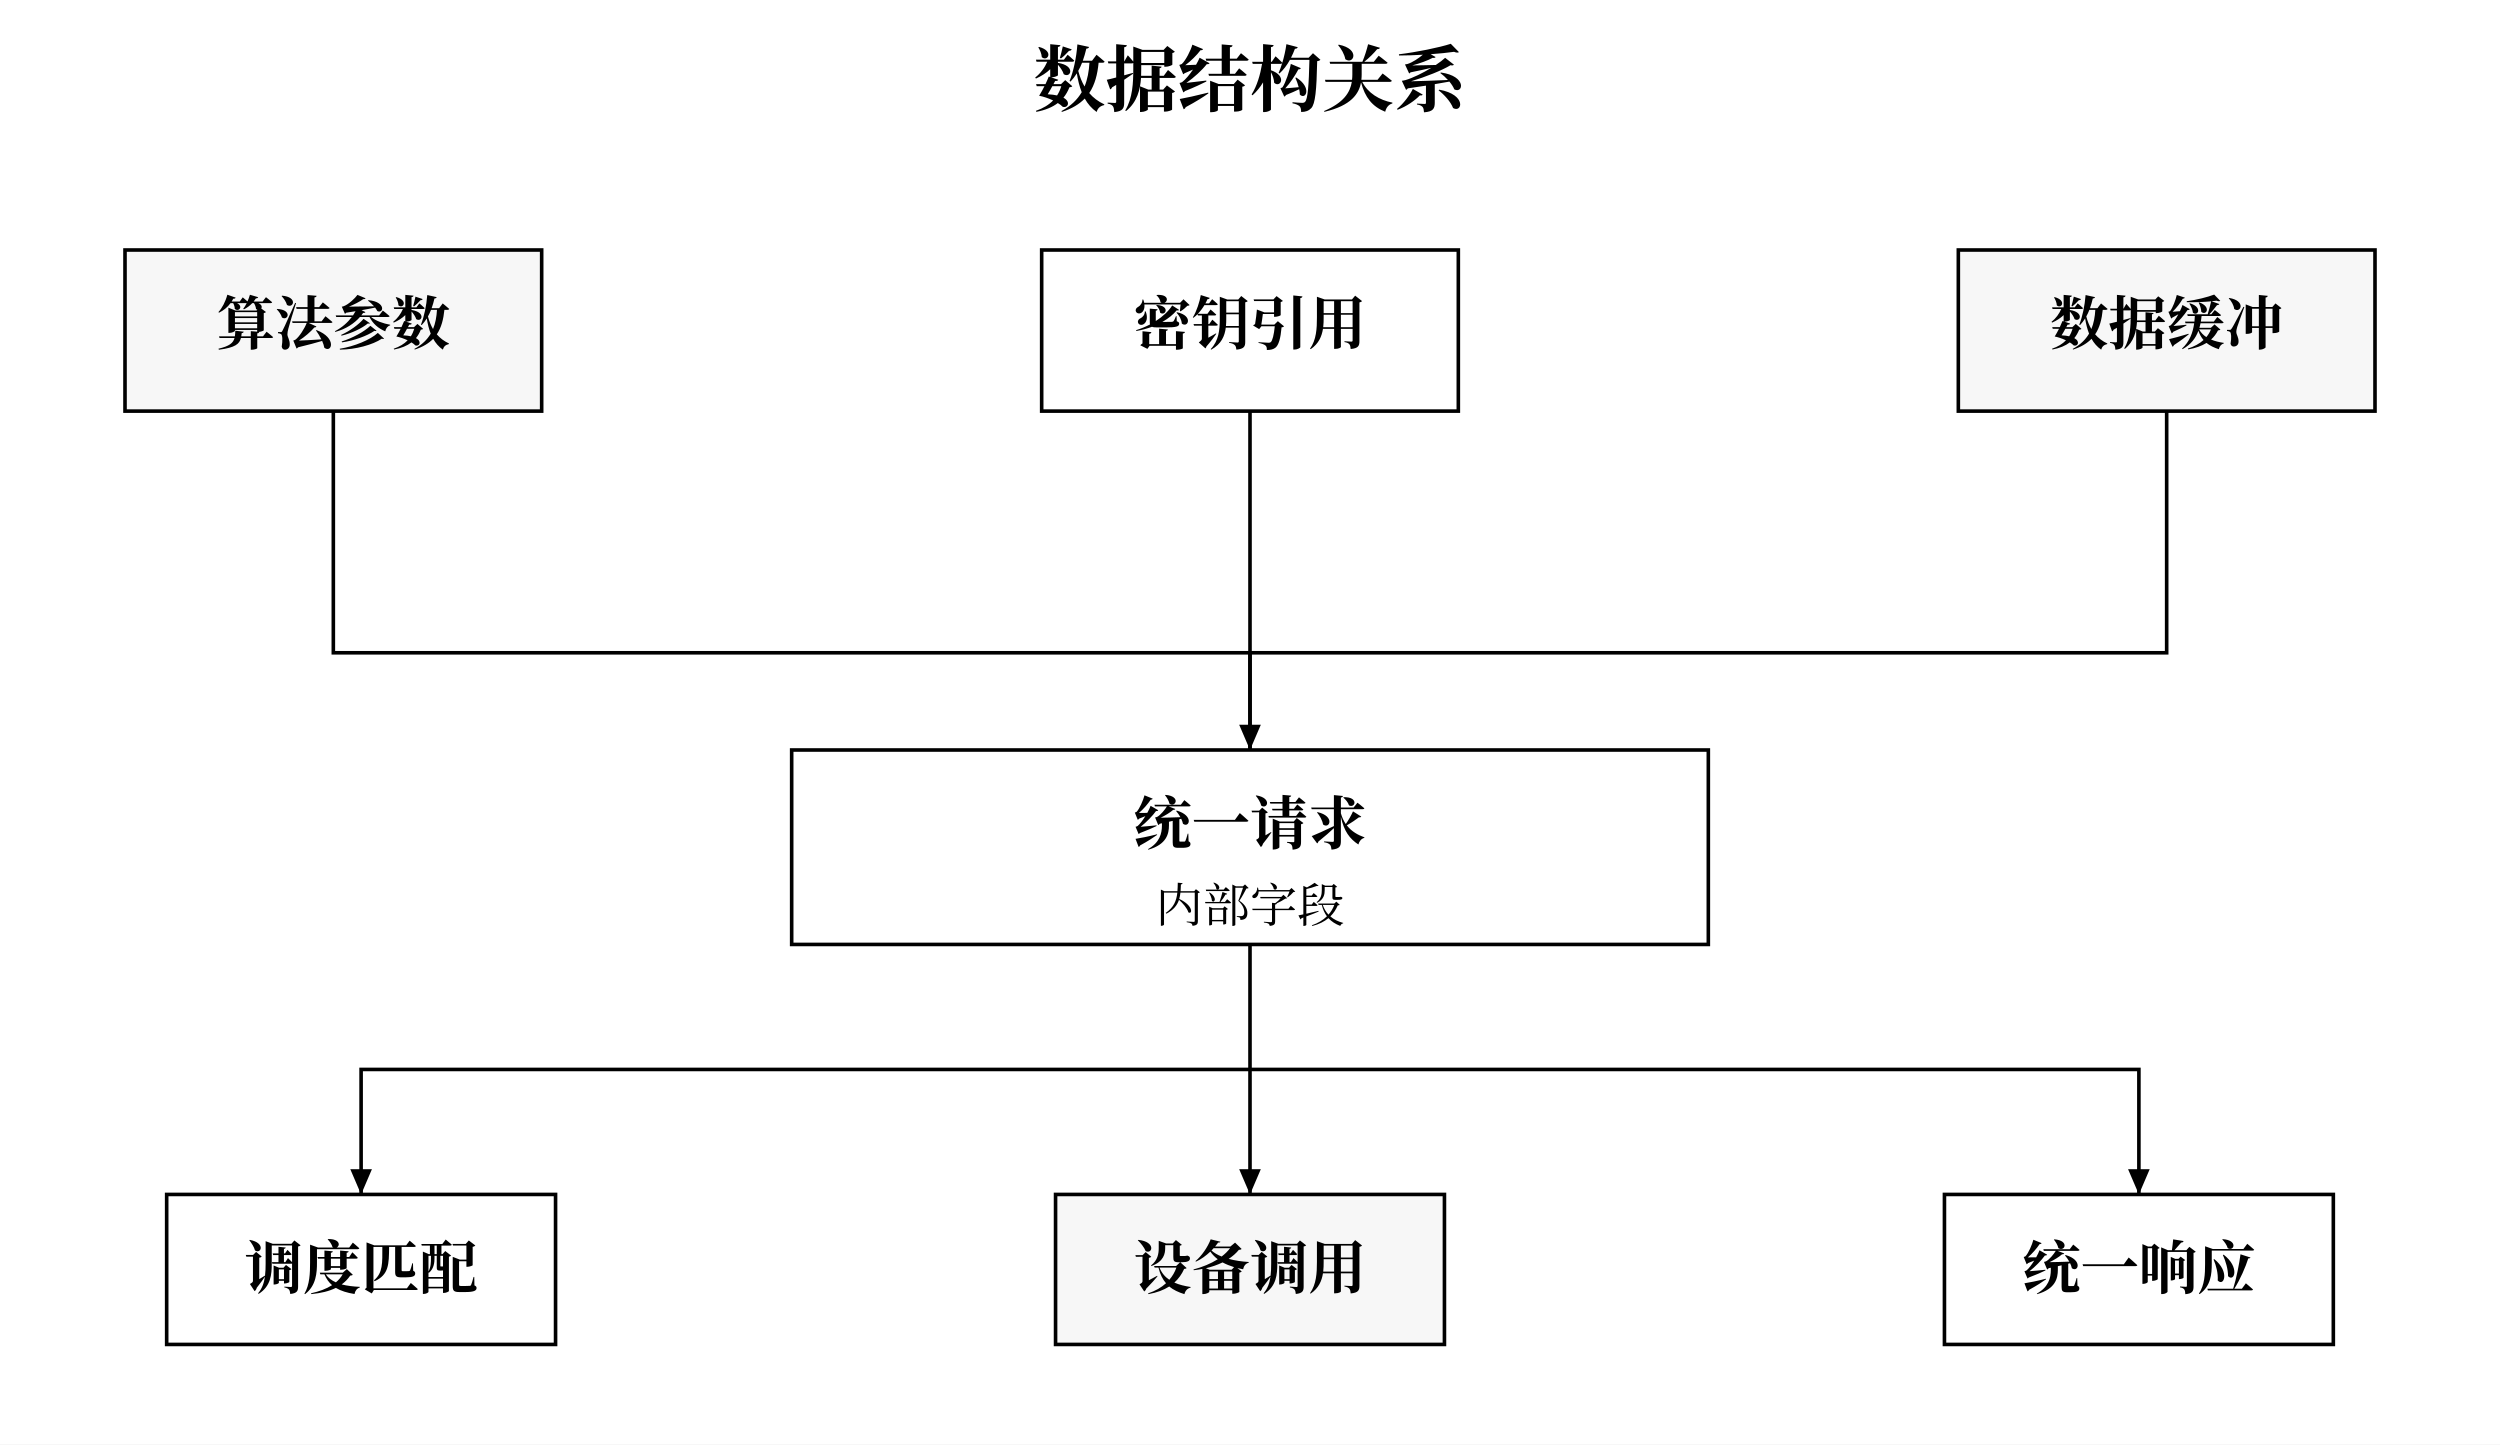
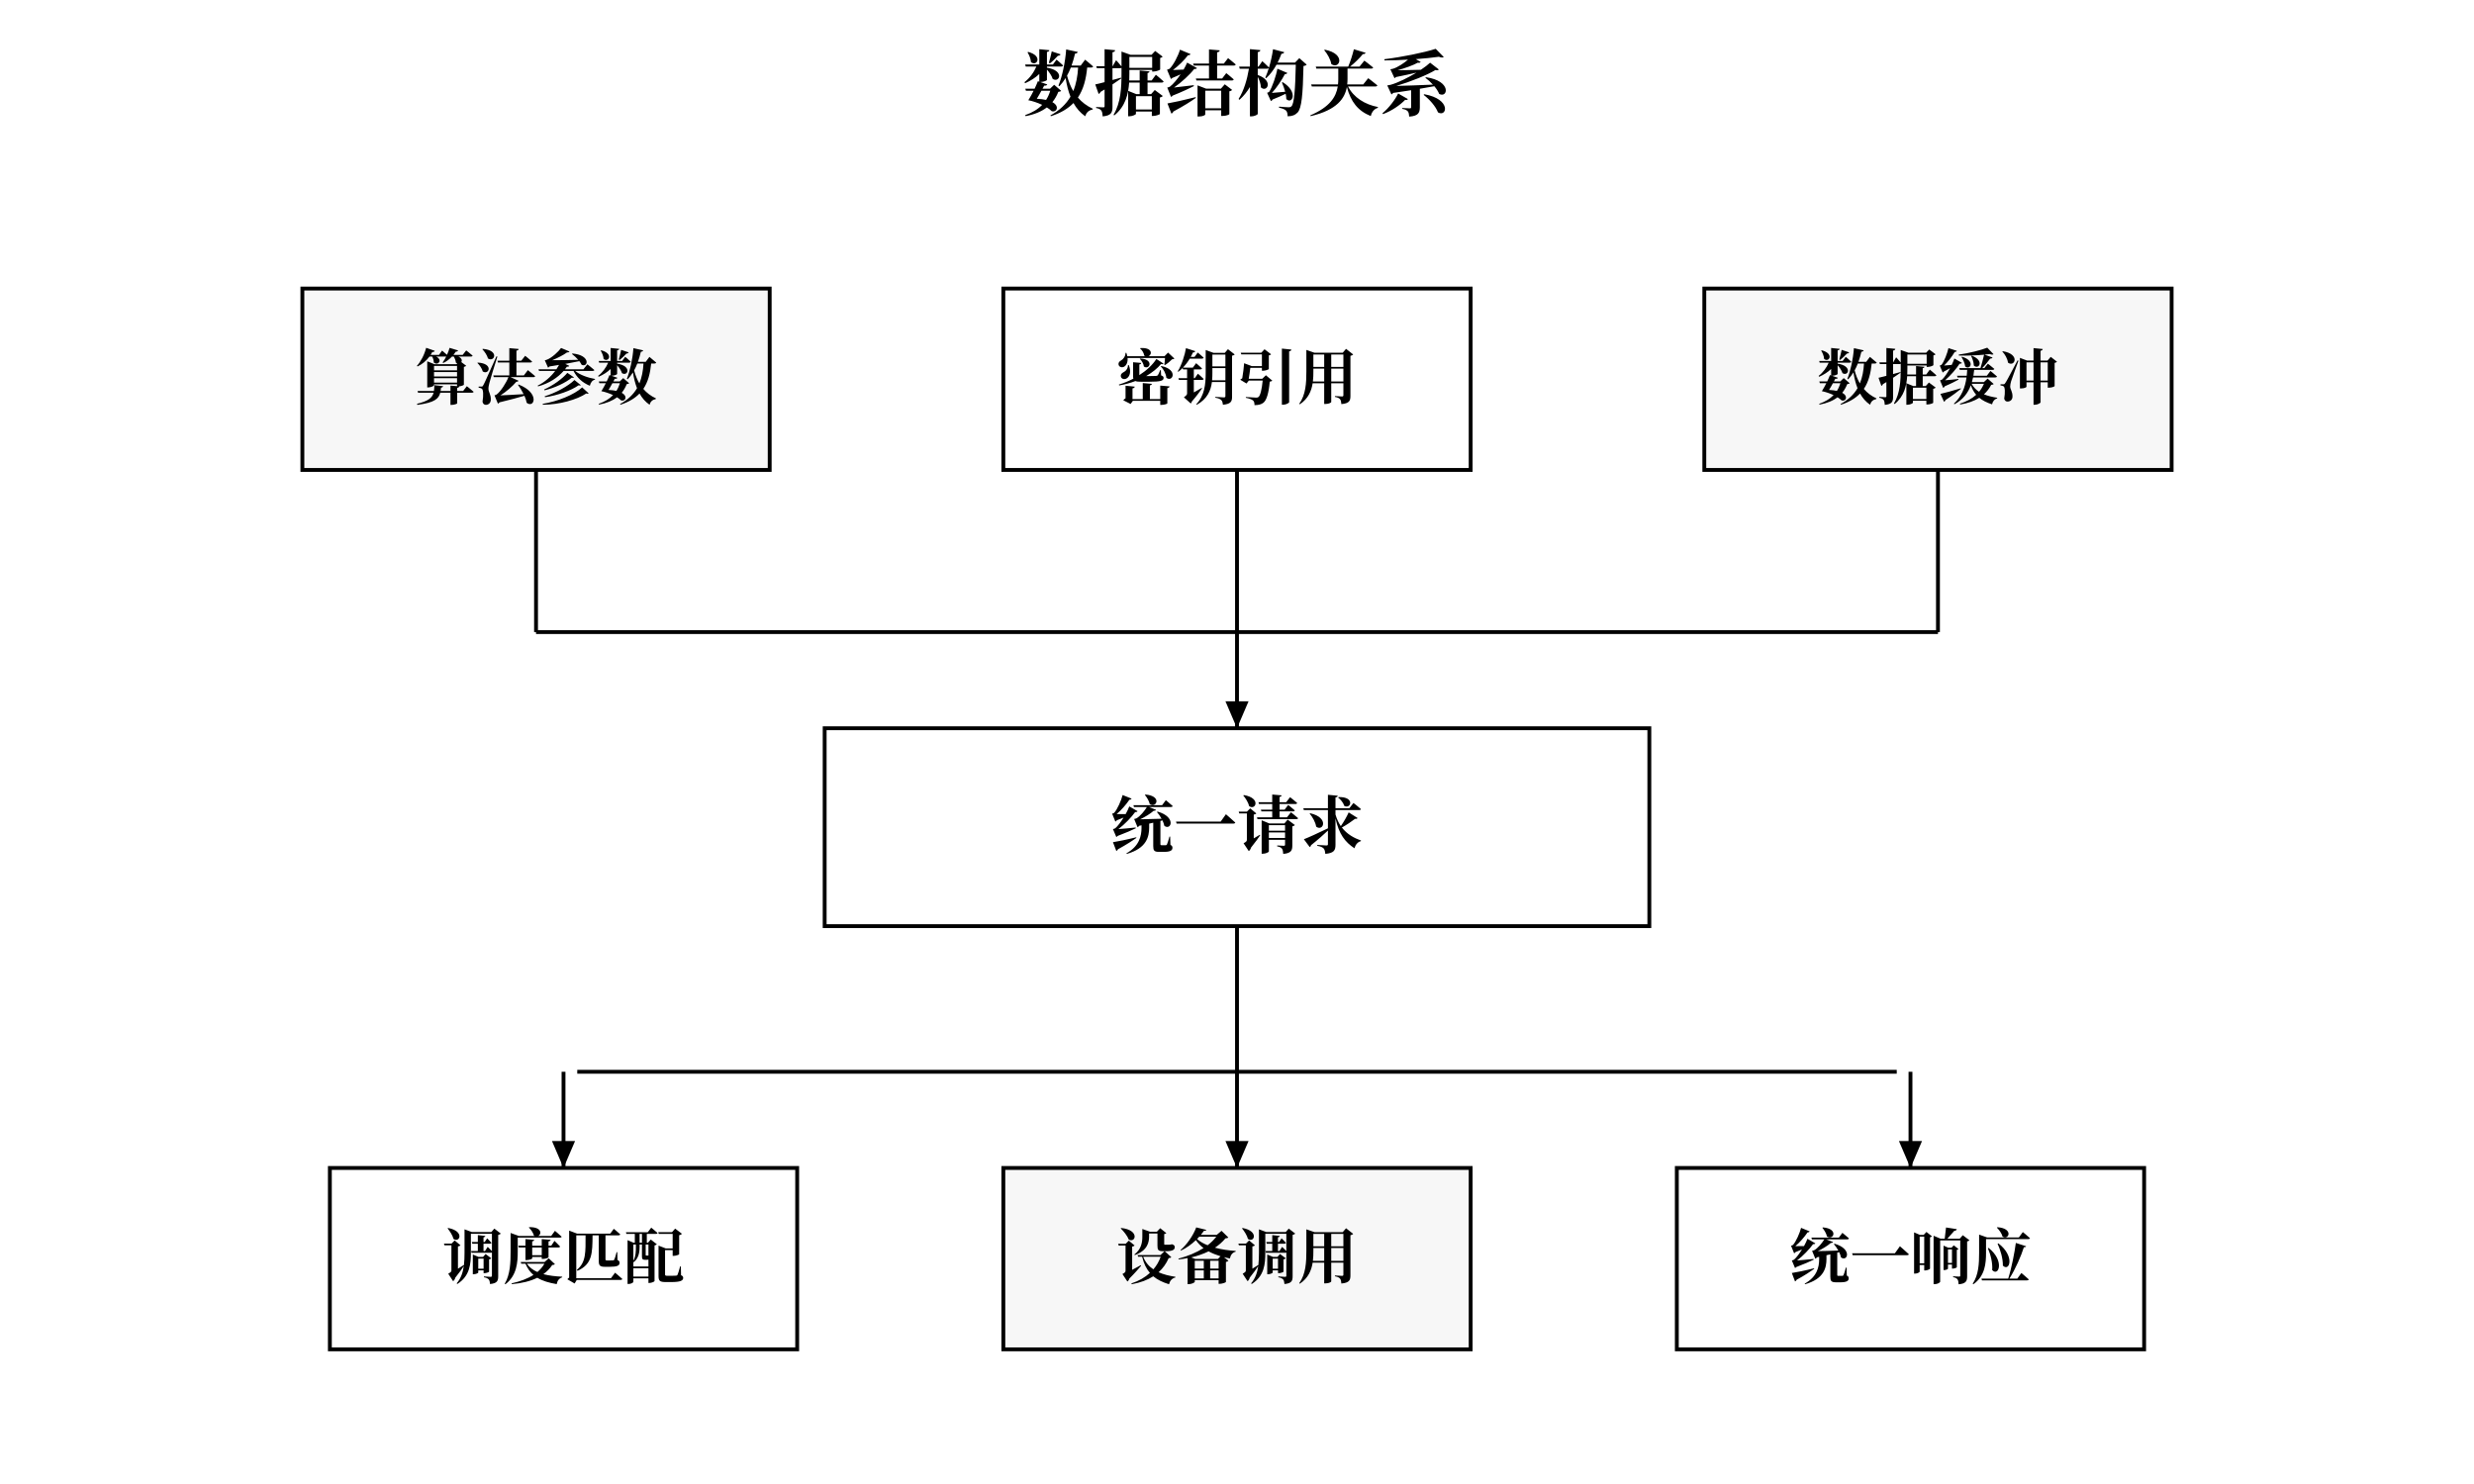
- <svg xmlns="http://www.w3.org/2000/svg" width="900" height="520" viewBox="0 0 900 520">
+ <svg xmlns="http://www.w3.org/2000/svg" width="900" height="540" viewBox="0 0 900 540">
  <defs>
    <marker id="arrow" markerWidth="8" markerHeight="8" refX="7" refY="3" orient="auto" markerUnits="strokeWidth">
      <path d="M0,0 L0,6 L7,3 z" fill="#000000" />
    </marker>
  </defs>
-   <rect x="0" y="0" width="900" height="520" fill="#ffffff" />
-   <text x="450.0" y="38" font-family="SimSun, Songti SC, Noto Serif CJK SC, Microsoft YaHei, Arial, sans-serif" font-size="26" font-weight="bold" text-anchor="middle" fill="#000000">数据结构关系</text>
-   <rect x="45" y="90" width="150" height="58" fill="#f7f7f7" stroke="#000000" stroke-width="1.3" />
-   <text x="120.0" y="124" font-family="SimSun, Songti SC, Noto Serif CJK SC, Microsoft YaHei, Arial, sans-serif" font-size="21" font-weight="bold" text-anchor="middle" fill="#000000">算法参数</text>
-   <rect x="375" y="90" width="150" height="58" fill="#ffffff" stroke="#000000" stroke-width="1.3" />
-   <text x="450.0" y="124" font-family="SimSun, Songti SC, Noto Serif CJK SC, Microsoft YaHei, Arial, sans-serif" font-size="21" font-weight="bold" text-anchor="middle" fill="#000000">密钥引用</text>
-   <rect x="705" y="90" width="150" height="58" fill="#f7f7f7" stroke="#000000" stroke-width="1.3" />
-   <text x="780.0" y="124" font-family="SimSun, Songti SC, Noto Serif CJK SC, Microsoft YaHei, Arial, sans-serif" font-size="21" font-weight="bold" text-anchor="middle" fill="#000000">数据缓冲</text>
-   <rect x="285" y="270" width="330" height="70" fill="#ffffff" stroke="#000000" stroke-width="1.3" />
-   <text x="450.0" y="304" font-family="SimSun, Songti SC, Noto Serif CJK SC, Microsoft YaHei, Arial, sans-serif" font-size="21" font-weight="bold" text-anchor="middle" fill="#000000">统一请求</text>
-   <text x="450.0" y="332" font-family="SimSun, Songti SC, Noto Serif CJK SC, Microsoft YaHei, Arial, sans-serif" font-size="17" font-weight="normal" text-anchor="middle" fill="#000000">内部字段</text>
-   <line x1="450.0" y1="235" x2="450.0" y2="270" stroke="#000000" stroke-width="1.3" />
-   <polyline points="120.0,148 120.0,235 450.0,235" fill="none" stroke="#000000" stroke-width="1.3" />
-   <polyline points="450.0,148 450.0,235 450.0,235" fill="none" stroke="#000000" stroke-width="1.3" />
-   <polyline points="780.0,148 780.0,235 450.0,235" fill="none" stroke="#000000" stroke-width="1.3" />
-   <line x1="450.0" y1="235" x2="450.0" y2="270" stroke="#000000" stroke-width="1.3" marker-end="url(#arrow)" />
-   <line x1="450.0" y1="340" x2="450.0" y2="385" stroke="#000000" stroke-width="1.3" />
-   <rect x="60" y="430" width="140" height="54" fill="#ffffff" stroke="#000000" stroke-width="1.3" />
-   <text x="130.0" y="464" font-family="SimSun, Songti SC, Noto Serif CJK SC, Microsoft YaHei, Arial, sans-serif" font-size="21" font-weight="bold" text-anchor="middle" fill="#000000">调度匹配</text>
-   <polyline points="450.0,385 130.0,385 130.0,430" fill="none" stroke="#000000" stroke-width="1.3" marker-end="url(#arrow)" />
-   <rect x="380" y="430" width="140" height="54" fill="#f7f7f7" stroke="#000000" stroke-width="1.3" />
-   <text x="450.0" y="464" font-family="SimSun, Songti SC, Noto Serif CJK SC, Microsoft YaHei, Arial, sans-serif" font-size="21" font-weight="bold" text-anchor="middle" fill="#000000">设备调用</text>
-   <polyline points="450.0,385 450.0,385 450.0,430" fill="none" stroke="#000000" stroke-width="1.3" marker-end="url(#arrow)" />
-   <rect x="700" y="430" width="140" height="54" fill="#ffffff" stroke="#000000" stroke-width="1.3" />
-   <text x="770.0" y="464" font-family="SimSun, Songti SC, Noto Serif CJK SC, Microsoft YaHei, Arial, sans-serif" font-size="21" font-weight="bold" text-anchor="middle" fill="#000000">统一响应</text>
-   <polyline points="450.0,385 770.0,385 770.0,430" fill="none" stroke="#000000" stroke-width="1.3" marker-end="url(#arrow)" />
+   <rect x="0" y="0" width="900" height="540" fill="#ffffff" />
+   <text x="450.0" y="40" font-family="SimSun, Songti SC, Noto Serif CJK SC, Microsoft YaHei, Arial, sans-serif" font-size="26" font-weight="bold" text-anchor="middle" fill="#000000">数据结构关系</text>
+   <rect x="110" y="105" width="170" height="66" fill="#f7f7f7" stroke="#000000" stroke-width="1.4" />
+   <text x="195.0" y="138.0" font-family="SimSun, Songti SC, Noto Serif CJK SC, Microsoft YaHei, Arial, sans-serif" font-size="22" font-weight="bold" text-anchor="middle" dominant-baseline="middle" fill="#000000">算法参数</text>
+   <line x1="195.0" y1="171" x2="195.0" y2="230" stroke="#000000" stroke-width="1.4" />
+   <rect x="365" y="105" width="170" height="66" fill="#ffffff" stroke="#000000" stroke-width="1.4" />
+   <text x="450.0" y="138.0" font-family="SimSun, Songti SC, Noto Serif CJK SC, Microsoft YaHei, Arial, sans-serif" font-size="22" font-weight="bold" text-anchor="middle" dominant-baseline="middle" fill="#000000">密钥引用</text>
+   <line x1="450.0" y1="171" x2="450.0" y2="230" stroke="#000000" stroke-width="1.4" />
+   <rect x="620" y="105" width="170" height="66" fill="#f7f7f7" stroke="#000000" stroke-width="1.4" />
+   <text x="705.0" y="138.0" font-family="SimSun, Songti SC, Noto Serif CJK SC, Microsoft YaHei, Arial, sans-serif" font-size="22" font-weight="bold" text-anchor="middle" dominant-baseline="middle" fill="#000000">数据缓冲</text>
+   <line x1="705.0" y1="171" x2="705.0" y2="230" stroke="#000000" stroke-width="1.4" />
+   <line x1="195.0" y1="230" x2="705.0" y2="230" stroke="#000000" stroke-width="1.4" />
+   <line x1="450" y1="230" x2="450" y2="265" stroke="#000000" stroke-width="1.4" marker-end="url(#arrow)" />
+   <rect x="300" y="265" width="300" height="72" fill="#ffffff" stroke="#000000" stroke-width="1.4" />
+   <text x="450.0" y="301.0" font-family="SimSun, Songti SC, Noto Serif CJK SC, Microsoft YaHei, Arial, sans-serif" font-size="23" font-weight="bold" text-anchor="middle" dominant-baseline="middle" fill="#000000">统一请求</text>
+   <line x1="450" y1="337" x2="450" y2="390" stroke="#000000" stroke-width="1.4" />
+   <line x1="210" y1="390" x2="690" y2="390" stroke="#000000" stroke-width="1.4" />
+   <line x1="205.0" y1="390" x2="205.0" y2="425" stroke="#000000" stroke-width="1.4" marker-end="url(#arrow)" />
+   <rect x="120" y="425" width="170" height="66" fill="#ffffff" stroke="#000000" stroke-width="1.4" />
+   <text x="205.0" y="458.0" font-family="SimSun, Songti SC, Noto Serif CJK SC, Microsoft YaHei, Arial, sans-serif" font-size="22" font-weight="bold" text-anchor="middle" dominant-baseline="middle" fill="#000000">调度匹配</text>
+   <line x1="450.0" y1="390" x2="450.0" y2="425" stroke="#000000" stroke-width="1.4" marker-end="url(#arrow)" />
+   <rect x="365" y="425" width="170" height="66" fill="#f7f7f7" stroke="#000000" stroke-width="1.4" />
+   <text x="450.0" y="458.0" font-family="SimSun, Songti SC, Noto Serif CJK SC, Microsoft YaHei, Arial, sans-serif" font-size="22" font-weight="bold" text-anchor="middle" dominant-baseline="middle" fill="#000000">设备调用</text>
+   <line x1="695.0" y1="390" x2="695.0" y2="425" stroke="#000000" stroke-width="1.4" marker-end="url(#arrow)" />
+   <rect x="610" y="425" width="170" height="66" fill="#ffffff" stroke="#000000" stroke-width="1.4" />
+   <text x="695.0" y="458.0" font-family="SimSun, Songti SC, Noto Serif CJK SC, Microsoft YaHei, Arial, sans-serif" font-size="22" font-weight="bold" text-anchor="middle" dominant-baseline="middle" fill="#000000">统一响应</text>
</svg>
